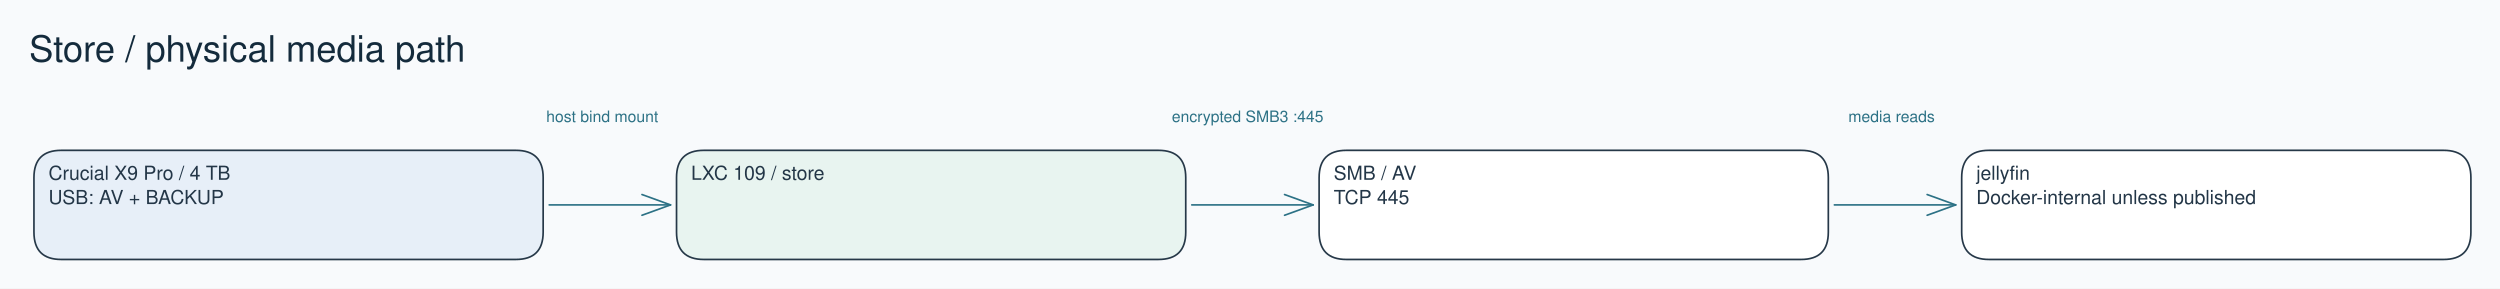
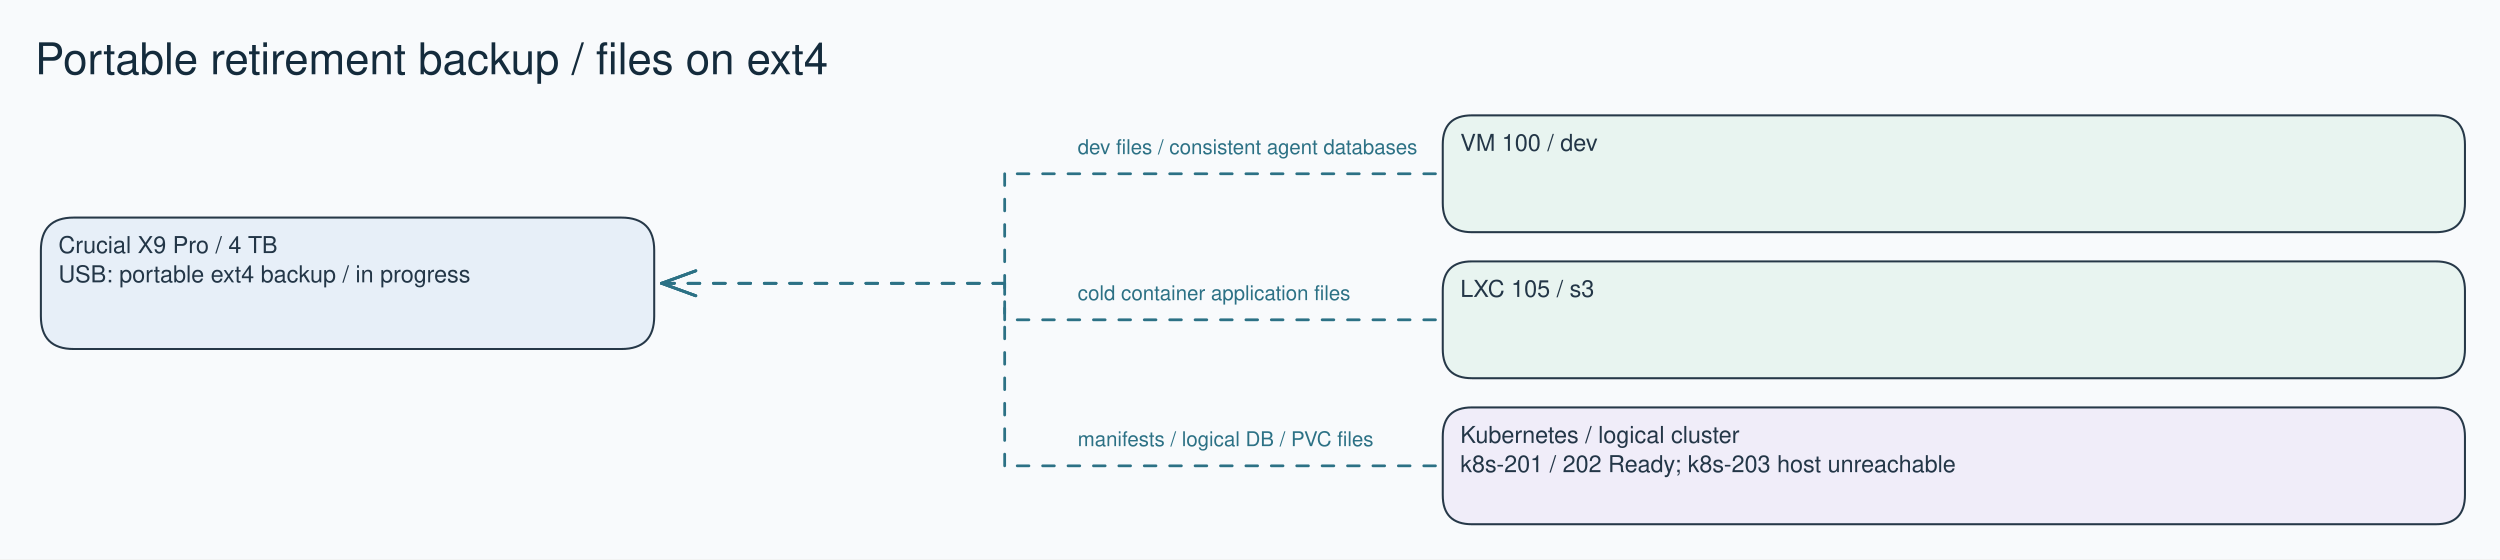
- <svg xmlns="http://www.w3.org/2000/svg" version="1.1" viewBox="0 0 2062 238" width="2062" height="238">
+ <svg xmlns="http://www.w3.org/2000/svg" version="1.1" viewBox="0 0 1712 383" width="1712" height="383">
  <defs>
    <style class="style-fonts">
      </style>
  </defs>
-   <rect x="0" y="0" width="2062" height="238" fill="#f8fafc" />
-   <g transform="translate(24 24) rotate(0 234.9 18.75)">
-     <text x="0" y="26.851" font-family="Helvetica, sans-serif, Segoe UI Emoji" font-size="30px" fill="#142b3c" text-anchor="start" style="white-space: pre;" direction="ltr" dominant-baseline="alphabetic">Store / physical media path</text>
+   <rect x="0" y="0" width="1712" height="383" fill="#f8fafc" />
+   <g transform="translate(24 24) rotate(0 365.4 18.75)">
+     <text x="0" y="26.851" font-family="Helvetica, sans-serif, Segoe UI Emoji" font-size="30px" fill="#142b3c" text-anchor="start" style="white-space: pre;" direction="ltr" dominant-baseline="alphabetic">Portable retirement backup / files on ext4</text>
  </g>
-   <g stroke-linecap="round" transform="translate(28 124) rotate(0 210 45)">
-     <path d="M22.5 0 C104.53 0, 186.57 0, 397.5 0 C412.5 0, 420 7.5, 420 22.5 C420 40.09, 420 57.67, 420 67.5 C420 82.5, 412.5 90, 397.5 90 C263.07 90, 128.64 90, 22.5 90 C7.5 90, 0 82.5, 0 67.5 C0 55.2, 0 42.91, 0 22.5 C0 7.5, 7.5 0, 22.5 0" stroke="none" stroke-width="0" fill="#e7eff8" />
-     <path d="M22.5 0 C119.37 0, 216.23 0, 397.5 0 M22.5 0 C109.42 0, 196.34 0, 397.5 0 M397.5 0 C412.5 0, 420 7.5, 420 22.5 M397.5 0 C412.5 0, 420 7.5, 420 22.5 M420 22.5 C420 32.51, 420 42.52, 420 67.5 M420 22.5 C420 35.56, 420 48.62, 420 67.5 M420 67.5 C420 82.5, 412.5 90, 397.5 90 M420 67.5 C420 82.5, 412.5 90, 397.5 90 M397.5 90 C289.62 90, 181.73 90, 22.5 90 M397.5 90 C320.44 90, 243.37 90, 22.5 90 M22.5 90 C7.5 90, 0 82.5, 0 67.5 M22.5 90 C7.5 90, 0 82.5, 0 67.5 M0 67.5 C0 58.34, 0 49.17, 0 22.5 M0 67.5 C0 58.47, 0 49.45, 0 22.5 M0 22.5 C0 7.5, 7.5 0, 22.5 0 M0 22.5 C0 7.5, 7.5 0, 22.5 0" stroke="#263848" stroke-width="1.4" fill="none" />
+   <g stroke-linecap="round" transform="translate(28 149) rotate(0 210 45)">
+     <path d="M22.5 0 C133.58 0, 244.66 0, 397.5 0 C412.5 0, 420 7.5, 420 22.5 C420 38.21, 420 53.93, 420 67.5 C420 82.5, 412.5 90, 397.5 90 C259.62 90, 121.74 90, 22.5 90 C7.5 90, 0 82.5, 0 67.5 C0 51.09, 0 34.68, 0 22.5 C0 7.5, 7.5 0, 22.5 0" stroke="none" stroke-width="0" fill="#e7eff8" />
+     <path d="M22.5 0 C119.64 0, 216.79 0, 397.5 0 M22.5 0 C112.04 0, 201.58 0, 397.5 0 M397.5 0 C412.5 0, 420 7.5, 420 22.5 M397.5 0 C412.5 0, 420 7.5, 420 22.5 M420 22.5 C420 35.68, 420 48.85, 420 67.5 M420 22.5 C420 39.23, 420 55.97, 420 67.5 M420 67.5 C420 82.5, 412.5 90, 397.5 90 M420 67.5 C420 82.5, 412.5 90, 397.5 90 M397.5 90 C300.76 90, 204.02 90, 22.5 90 M397.5 90 C322.48 90, 247.47 90, 22.5 90 M22.5 90 C7.5 90, 0 82.5, 0 67.5 M22.5 90 C7.5 90, 0 82.5, 0 67.5 M0 67.5 C0 56.68, 0 45.87, 0 22.5 M0 67.5 C0 52.52, 0 37.54, 0 22.5 M0 22.5 C0 7.5, 7.5 0, 22.5 0 M0 22.5 C0 7.5, 7.5 0, 22.5 0" stroke="#263848" stroke-width="1.4" fill="none" />
  </g>
-   <g transform="translate(40 134) rotate(0 198 35)">
+   <g transform="translate(40 159) rotate(0 198 35)">
    <text x="0" y="14.32" font-family="Helvetica, sans-serif, Segoe UI Emoji" font-size="16px" fill="#233647" text-anchor="start" style="white-space: pre;" direction="ltr" dominant-baseline="alphabetic">Crucial X9 Pro / 4 TB</text>
-     <text x="0" y="34.32" font-family="Helvetica, sans-serif, Segoe UI Emoji" font-size="16px" fill="#233647" text-anchor="start" style="white-space: pre;" direction="ltr" dominant-baseline="alphabetic">USB: AV + BACKUP</text>
+     <text x="0" y="34.32" font-family="Helvetica, sans-serif, Segoe UI Emoji" font-size="16px" fill="#233647" text-anchor="start" style="white-space: pre;" direction="ltr" dominant-baseline="alphabetic">USB: portable ext4 backup / in progress</text>
  </g>
-   <g stroke-linecap="round" transform="translate(558 124) rotate(0 210 45)">
-     <path d="M22.5 0 C119.52 0, 216.54 0, 397.5 0 C412.5 0, 420 7.5, 420 22.5 C420 33.37, 420 44.24, 420 67.5 C420 82.5, 412.5 90, 397.5 90 C311.51 90, 225.51 90, 22.5 90 C7.5 90, 0 82.5, 0 67.5 C0 51.31, 0 35.12, 0 22.5 C0 7.5, 7.5 0, 22.5 0" stroke="none" stroke-width="0" fill="#e8f4f0" />
-     <path d="M22.5 0 C119.37 0, 216.24 0, 397.5 0 M22.5 0 C163.42 0, 304.33 0, 397.5 0 M397.5 0 C412.5 0, 420 7.5, 420 22.5 M397.5 0 C412.5 0, 420 7.5, 420 22.5 M420 22.5 C420 34.08, 420 45.67, 420 67.5 M420 22.5 C420 34.62, 420 46.74, 420 67.5 M420 67.5 C420 82.5, 412.5 90, 397.5 90 M420 67.5 C420 82.5, 412.5 90, 397.5 90 M397.5 90 C277.86 90, 158.22 90, 22.5 90 M397.5 90 C308.57 90, 219.64 90, 22.5 90 M22.5 90 C7.5 90, 0 82.5, 0 67.5 M22.5 90 C7.5 90, 0 82.5, 0 67.5 M0 67.5 C0 50.52, 0 33.54, 0 22.5 M0 67.5 C0 51.6, 0 35.69, 0 22.5 M0 22.5 C0 7.5, 7.5 0, 22.5 0 M0 22.5 C0 7.5, 7.5 0, 22.5 0" stroke="#263848" stroke-width="1.4" fill="none" />
+   <g stroke-linecap="round" transform="translate(988 79) rotate(0 350 40)">
+     <path d="M20 0 C241.88 0, 463.76 0, 680 0 C693.33 0, 700 6.67, 700 20 C700 36, 700 51.99, 700 60 C700 73.33, 693.33 80, 680 80 C522.57 80, 365.15 80, 20 80 C6.67 80, 0 73.33, 0 60 C0 49.95, 0 39.91, 0 20 C0 6.67, 6.67 0, 20 0" stroke="none" stroke-width="0" fill="#e8f4f0" />
+     <path d="M20 0 C190.98 0, 361.96 0, 680 0 M20 0 C272.62 0, 525.24 0, 680 0 M680 0 C693.33 0, 700 6.67, 700 20 M680 0 C693.33 0, 700 6.67, 700 20 M700 20 C700 33.11, 700 46.22, 700 60 M700 20 C700 34.04, 700 48.07, 700 60 M700 60 C700 73.33, 693.33 80, 680 80 M700 60 C700 73.33, 693.33 80, 680 80 M680 80 C489.05 80, 298.09 80, 20 80 M680 80 C527.09 80, 374.18 80, 20 80 M20 80 C6.67 80, 0 73.33, 0 60 M20 80 C6.67 80, 0 73.33, 0 60 M0 60 C0 51.44, 0 42.88, 0 20 M0 60 C0 48.57, 0 37.14, 0 20 M0 20 C0 6.67, 6.67 0, 20 0 M0 20 C0 6.67, 6.67 0, 20 0" stroke="#263848" stroke-width="1.4" fill="none" />
  </g>
-   <g transform="translate(570 134) rotate(0 198 35)">
-     <text x="0" y="14.32" font-family="Helvetica, sans-serif, Segoe UI Emoji" font-size="16px" fill="#233647" text-anchor="start" style="white-space: pre;" direction="ltr" dominant-baseline="alphabetic">LXC 109 / store</text>
+   <g transform="translate(1000 89) rotate(0 338 30)">
+     <text x="0" y="14.32" font-family="Helvetica, sans-serif, Segoe UI Emoji" font-size="16px" fill="#233647" text-anchor="start" style="white-space: pre;" direction="ltr" dominant-baseline="alphabetic">VM 100 / dev</text>
  </g>
  <g stroke-linecap="round">
-     <g transform="translate(453 169) rotate(0 50 0)">
-       <path d="M0 0 C25.83 0, 51.67 0, 100 0 M0 0 C31.98 0, 63.95 0, 100 0" stroke="#2c7185" stroke-width="1.4" fill="none" />
+     <g transform="translate(983 119) rotate(0 -265 37.5)">
+       <path d="M0 0 C-76.42 0, -152.85 0, -295 0 M-295 0 C-295 24.51, -295 49.01, -295 75 M-295 75 C-346.3 75, -397.61 75, -530 75" stroke="#2c7185" stroke-width="1.9" fill="none" stroke-dasharray="8 9.4" />
    </g>
-     <g transform="translate(453 169) rotate(0 50 0)">
-       <path d="M76.51 8.55 C82.58 6.34, 88.65 4.13, 100 0 M76.51 8.55 C84.02 5.82, 91.53 3.08, 100 0" stroke="#2c7185" stroke-width="1.4" fill="none" />
+     <g transform="translate(983 119) rotate(0 -265 37.5)">
+       <path d="M-506.51 66.45 C-512.59 68.66, -518.68 70.88, -530 75" stroke="#2c7185" stroke-width="1.9" fill="none" />
    </g>
-     <g transform="translate(453 169) rotate(0 50 0)">
-       <path d="M76.51 -8.55 C82.58 -6.34, 88.65 -4.13, 100 0 M76.51 -8.55 C84.02 -5.82, 91.53 -3.08, 100 0" stroke="#2c7185" stroke-width="1.4" fill="none" />
+     <g transform="translate(983 119) rotate(0 -265 37.5)">
+       <path d="M-506.51 83.55 C-512.59 81.34, -518.68 79.12, -530 75" stroke="#2c7185" stroke-width="1.9" fill="none" />
    </g>
  </g>
  <mask />
-   <g transform="translate(450.5 89) rotate(0 56.55 8.125)">
-     <text x="0" y="11.635" font-family="Helvetica, sans-serif, Segoe UI Emoji" font-size="13px" fill="#2c7185" text-anchor="start" style="white-space: pre;" direction="ltr" dominant-baseline="alphabetic">host bind mount</text>
+   <g transform="translate(738 93) rotate(0 154.28 8.75)">
+     <text x="0" y="12.53" font-family="Helvetica, sans-serif, Segoe UI Emoji" font-size="14px" fill="#2c7185" text-anchor="start" style="white-space: pre;" direction="ltr" dominant-baseline="alphabetic">dev files / consistent agent databases</text>
  </g>
-   <g stroke-linecap="round" transform="translate(1088 124) rotate(0 210 45)">
-     <path d="M22.5 0 C149.5 0, 276.5 0, 397.5 0 C412.5 0, 420 7.5, 420 22.5 C420 37.93, 420 53.37, 420 67.5 C420 82.5, 412.5 90, 397.5 90 C258.37 90, 119.25 90, 22.5 90 C7.5 90, 0 82.5, 0 67.5 C0 52.53, 0 37.56, 0 22.5 C0 7.5, 7.5 0, 22.5 0" stroke="none" stroke-width="0" fill="#ffffff" />
-     <path d="M22.5 0 C119.38 0, 216.25 0, 397.5 0 M22.5 0 C121.41 0, 220.31 0, 397.5 0 M397.5 0 C412.5 0, 420 7.5, 420 22.5 M397.5 0 C412.5 0, 420 7.5, 420 22.5 M420 22.5 C420 37.23, 420 51.97, 420 67.5 M420 22.5 C420 32.73, 420 42.97, 420 67.5 M420 67.5 C420 82.5, 412.5 90, 397.5 90 M420 67.5 C420 82.5, 412.5 90, 397.5 90 M397.5 90 C254.35 90, 111.2 90, 22.5 90 M397.5 90 C284.84 90, 172.18 90, 22.5 90 M22.5 90 C7.5 90, 0 82.5, 0 67.5 M22.5 90 C7.5 90, 0 82.5, 0 67.5 M0 67.5 C0 52.9, 0 38.29, 0 22.5 M0 67.5 C0 55.84, 0 44.18, 0 22.5 M0 22.5 C0 7.5, 7.5 0, 22.5 0 M0 22.5 C0 7.5, 7.5 0, 22.5 0" stroke="#263848" stroke-width="1.4" fill="none" />
+   <g stroke-linecap="round" transform="translate(988 179) rotate(0 350 40)">
+     <path d="M20 0 C162.64 0, 305.28 0, 680 0 C693.33 0, 700 6.67, 700 20 C700 32.05, 700 44.11, 700 60 C700 73.33, 693.33 80, 680 80 C429.06 80, 178.12 80, 20 80 C6.67 80, 0 73.33, 0 60 C0 51.03, 0 42.07, 0 20 C0 6.67, 6.67 0, 20 0" stroke="none" stroke-width="0" fill="#e8f4f0" />
+     <path d="M20 0 C190.99 0, 361.98 0, 680 0 M20 0 C198.69 0, 377.37 0, 680 0 M680 0 C693.33 0, 700 6.67, 700 20 M680 0 C693.33 0, 700 6.67, 700 20 M700 20 C700 35.91, 700 51.82, 700 60 M700 20 C700 32.36, 700 44.72, 700 60 M700 60 C700 73.33, 693.33 80, 680 80 M700 60 C700 73.33, 693.33 80, 680 80 M680 80 C447.67 80, 215.34 80, 20 80 M680 80 C485.32 80, 290.65 80, 20 80 M20 80 C6.67 80, 0 73.33, 0 60 M20 80 C6.67 80, 0 73.33, 0 60 M0 60 C0 45.55, 0 31.1, 0 20 M0 60 C0 44.34, 0 28.68, 0 20 M0 20 C0 6.67, 6.67 0, 20 0 M0 20 C0 6.67, 6.67 0, 20 0" stroke="#263848" stroke-width="1.4" fill="none" />
  </g>
-   <g transform="translate(1100 134) rotate(0 198 35)">
-     <text x="0" y="14.32" font-family="Helvetica, sans-serif, Segoe UI Emoji" font-size="16px" fill="#233647" text-anchor="start" style="white-space: pre;" direction="ltr" dominant-baseline="alphabetic">SMB / AV</text>
-     <text x="0" y="34.32" font-family="Helvetica, sans-serif, Segoe UI Emoji" font-size="16px" fill="#233647" text-anchor="start" style="white-space: pre;" direction="ltr" dominant-baseline="alphabetic">TCP 445</text>
+   <g transform="translate(1000 189) rotate(0 338 30)">
+     <text x="0" y="14.32" font-family="Helvetica, sans-serif, Segoe UI Emoji" font-size="16px" fill="#233647" text-anchor="start" style="white-space: pre;" direction="ltr" dominant-baseline="alphabetic">LXC 105 / s3</text>
  </g>
  <g stroke-linecap="round">
-     <g transform="translate(983 169) rotate(0 50 0)">
-       <path d="M0 0 C25.83 0, 51.67 0, 100 0 M0 0 C20.77 0, 41.55 0, 100 0" stroke="#2c7185" stroke-width="1.4" fill="none" />
+     <g transform="translate(983 219) rotate(0 -265 -12.5)">
+       <path d="M0 0 C-76.43 0, -152.86 0, -295 0 M-295 0 C-295 -5.37, -295 -10.74, -295 -25 M-295 -25 C-379.33 -25, -463.66 -25, -530 -25" stroke="#2c7185" stroke-width="1.9" fill="none" stroke-dasharray="8 9.4" />
    </g>
-     <g transform="translate(983 169) rotate(0 50 0)">
-       <path d="M76.51 8.55 C82.58 6.34, 88.65 4.13, 100 0 M76.51 8.55 C81.39 6.77, 86.27 5, 100 0" stroke="#2c7185" stroke-width="1.4" fill="none" />
+     <g transform="translate(983 219) rotate(0 -265 -12.5)">
+       <path d="M-506.51 -33.55 C-512.59 -31.34, -518.68 -29.12, -530 -25" stroke="#2c7185" stroke-width="1.9" fill="none" />
    </g>
-     <g transform="translate(983 169) rotate(0 50 0)">
-       <path d="M76.51 -8.55 C82.58 -6.34, 88.65 -4.13, 100 0 M76.51 -8.55 C81.39 -6.77, 86.27 -5, 100 0" stroke="#2c7185" stroke-width="1.4" fill="none" />
+     <g transform="translate(983 219) rotate(0 -265 -12.5)">
+       <path d="M-506.51 -16.45 C-512.59 -18.66, -518.68 -20.88, -530 -25" stroke="#2c7185" stroke-width="1.9" fill="none" />
    </g>
  </g>
  <mask />
-   <g transform="translate(966.5 89) rotate(0 71.63 8.125)">
-     <text x="0" y="11.635" font-family="Helvetica, sans-serif, Segoe UI Emoji" font-size="13px" fill="#2c7185" text-anchor="start" style="white-space: pre;" direction="ltr" dominant-baseline="alphabetic">encrypted SMB3 :445</text>
+   <g transform="translate(738 193) rotate(0 129.92 8.75)">
+     <text x="0" y="12.53" font-family="Helvetica, sans-serif, Segoe UI Emoji" font-size="14px" fill="#2c7185" text-anchor="start" style="white-space: pre;" direction="ltr" dominant-baseline="alphabetic">cold container application files</text>
  </g>
-   <g stroke-linecap="round" transform="translate(1618 124) rotate(0 210 45)">
-     <path d="M22.5 0 C104.48 0, 186.45 0, 397.5 0 C412.5 0, 420 7.5, 420 22.5 C420 33.5, 420 44.49, 420 67.5 C420 82.5, 412.5 90, 397.5 90 C280.24 90, 162.98 90, 22.5 90 C7.5 90, 0 82.5, 0 67.5 C0 53.75, 0 39.99, 0 22.5 C0 7.5, 7.5 0, 22.5 0" stroke="none" stroke-width="0" fill="#ffffff" />
-     <path d="M22.5 0 C119.38 0, 216.27 0, 397.5 0 M22.5 0 C154.4 0, 286.29 0, 397.5 0 M397.5 0 C412.5 0, 420 7.5, 420 22.5 M397.5 0 C412.5 0, 420 7.5, 420 22.5 M420 22.5 C420 40.38, 420 58.27, 420 67.5 M420 22.5 C420 39.85, 420 57.19, 420 67.5 M420 67.5 C420 82.5, 412.5 90, 397.5 90 M420 67.5 C420 82.5, 412.5 90, 397.5 90 M397.5 90 C305.84 90, 214.19 90, 22.5 90 M397.5 90 C261.11 90, 124.72 90, 22.5 90 M22.5 90 C7.5 90, 0 82.5, 0 67.5 M22.5 90 C7.5 90, 0 82.5, 0 67.5 M0 67.5 C0 55.27, 0 43.04, 0 22.5 M0 67.5 C0 51.09, 0 34.67, 0 22.5 M0 22.5 C0 7.5, 7.5 0, 22.5 0 M0 22.5 C0 7.5, 7.5 0, 22.5 0" stroke="#263848" stroke-width="1.4" fill="none" />
+   <g stroke-linecap="round" transform="translate(988 279) rotate(0 350 40)">
+     <path d="M20 0 C215.4 0, 410.8 0, 680 0 C693.33 0, 700 6.67, 700 20 C700 28.11, 700 36.22, 700 60 C700 73.33, 693.33 80, 680 80 C467.55 80, 255.09 80, 20 80 C6.67 80, 0 73.33, 0 60 C0 44.12, 0 28.23, 0 20 C0 6.67, 6.67 0, 20 0" stroke="none" stroke-width="0" fill="#f0edf9" />
+     <path d="M20 0 C191 0, 362 0, 680 0 M20 0 C256.75 0, 493.5 0, 680 0 M680 0 C693.33 0, 700 6.67, 700 20 M680 0 C693.33 0, 700 6.67, 700 20 M700 20 C700 30.71, 700 41.43, 700 60 M700 20 C700 30.68, 700 41.37, 700 60 M700 60 C700 73.33, 693.33 80, 680 80 M700 60 C700 73.33, 693.33 80, 680 80 M680 80 C538.3 80, 396.59 80, 20 80 M680 80 C443.56 80, 207.12 80, 20 80 M20 80 C6.67 80, 0 73.33, 0 60 M20 80 C6.67 80, 0 73.33, 0 60 M0 60 C0 47.66, 0 35.32, 0 20 M0 60 C0 48.12, 0 36.23, 0 20 M0 20 C0 6.67, 6.67 0, 20 0 M0 20 C0 6.67, 6.67 0, 20 0" stroke="#263848" stroke-width="1.4" fill="none" />
  </g>
-   <g transform="translate(1630 134) rotate(0 198 35)">
-     <text x="0" y="14.32" font-family="Helvetica, sans-serif, Segoe UI Emoji" font-size="16px" fill="#233647" text-anchor="start" style="white-space: pre;" direction="ltr" dominant-baseline="alphabetic">jellyfin</text>
-     <text x="0" y="34.32" font-family="Helvetica, sans-serif, Segoe UI Emoji" font-size="16px" fill="#233647" text-anchor="start" style="white-space: pre;" direction="ltr" dominant-baseline="alphabetic">Docker-internal unless published</text>
+   <g transform="translate(1000 289) rotate(0 338 30)">
+     <text x="0" y="14.32" font-family="Helvetica, sans-serif, Segoe UI Emoji" font-size="16px" fill="#233647" text-anchor="start" style="white-space: pre;" direction="ltr" dominant-baseline="alphabetic">Kubernetes / logical cluster</text>
+     <text x="0" y="34.32" font-family="Helvetica, sans-serif, Segoe UI Emoji" font-size="16px" fill="#233647" text-anchor="start" style="white-space: pre;" direction="ltr" dominant-baseline="alphabetic">k8s-201 / 202 Ready; k8s-203 host unreachable</text>
  </g>
  <g stroke-linecap="round">
-     <g transform="translate(1513 169) rotate(0 50 0)">
-       <path d="M0 0 C25.84 0, 51.67 0, 100 0 M0 0 C29.57 0, 59.14 0, 100 0" stroke="#2c7185" stroke-width="1.4" fill="none" />
+     <g transform="translate(983 319) rotate(0 -265 -62.5)">
+       <path d="M0 0 C-76.44 0, -152.87 0, -295 0 M-295 0 C-295 -37.84, -295 -75.67, -295 -125 M-295 -125 C-365.36 -125, -435.71 -125, -530 -125" stroke="#2c7185" stroke-width="1.9" fill="none" stroke-dasharray="8 9.4" />
    </g>
-     <g transform="translate(1513 169) rotate(0 50 0)">
-       <path d="M76.51 8.55 C82.58 6.34, 88.65 4.13, 100 0 M76.51 8.55 C83.45 6.02, 90.4 3.49, 100 0" stroke="#2c7185" stroke-width="1.4" fill="none" />
+     <g transform="translate(983 319) rotate(0 -265 -62.5)">
+       <path d="M-506.51 -133.55 C-512.59 -131.34, -518.68 -129.12, -530 -125" stroke="#2c7185" stroke-width="1.9" fill="none" />
    </g>
-     <g transform="translate(1513 169) rotate(0 50 0)">
-       <path d="M76.51 -8.55 C82.58 -6.34, 88.65 -4.13, 100 0 M76.51 -8.55 C83.45 -6.02, 90.4 -3.49, 100 0" stroke="#2c7185" stroke-width="1.4" fill="none" />
+     <g transform="translate(983 319) rotate(0 -265 -62.5)">
+       <path d="M-506.51 -116.45 C-512.59 -118.66, -518.68 -120.88, -530 -125" stroke="#2c7185" stroke-width="1.9" fill="none" />
    </g>
  </g>
  <mask />
-   <g transform="translate(1524.5 89) rotate(0 41.47 8.125)">
-     <text x="0" y="11.635" font-family="Helvetica, sans-serif, Segoe UI Emoji" font-size="13px" fill="#2c7185" text-anchor="start" style="white-space: pre;" direction="ltr" dominant-baseline="alphabetic">media reads</text>
+   <g transform="translate(738 293) rotate(0 138.04 8.75)">
+     <text x="0" y="12.53" font-family="Helvetica, sans-serif, Segoe UI Emoji" font-size="14px" fill="#2c7185" text-anchor="start" style="white-space: pre;" direction="ltr" dominant-baseline="alphabetic">manifests / logical DB / PVC files</text>
  </g>
</svg>
